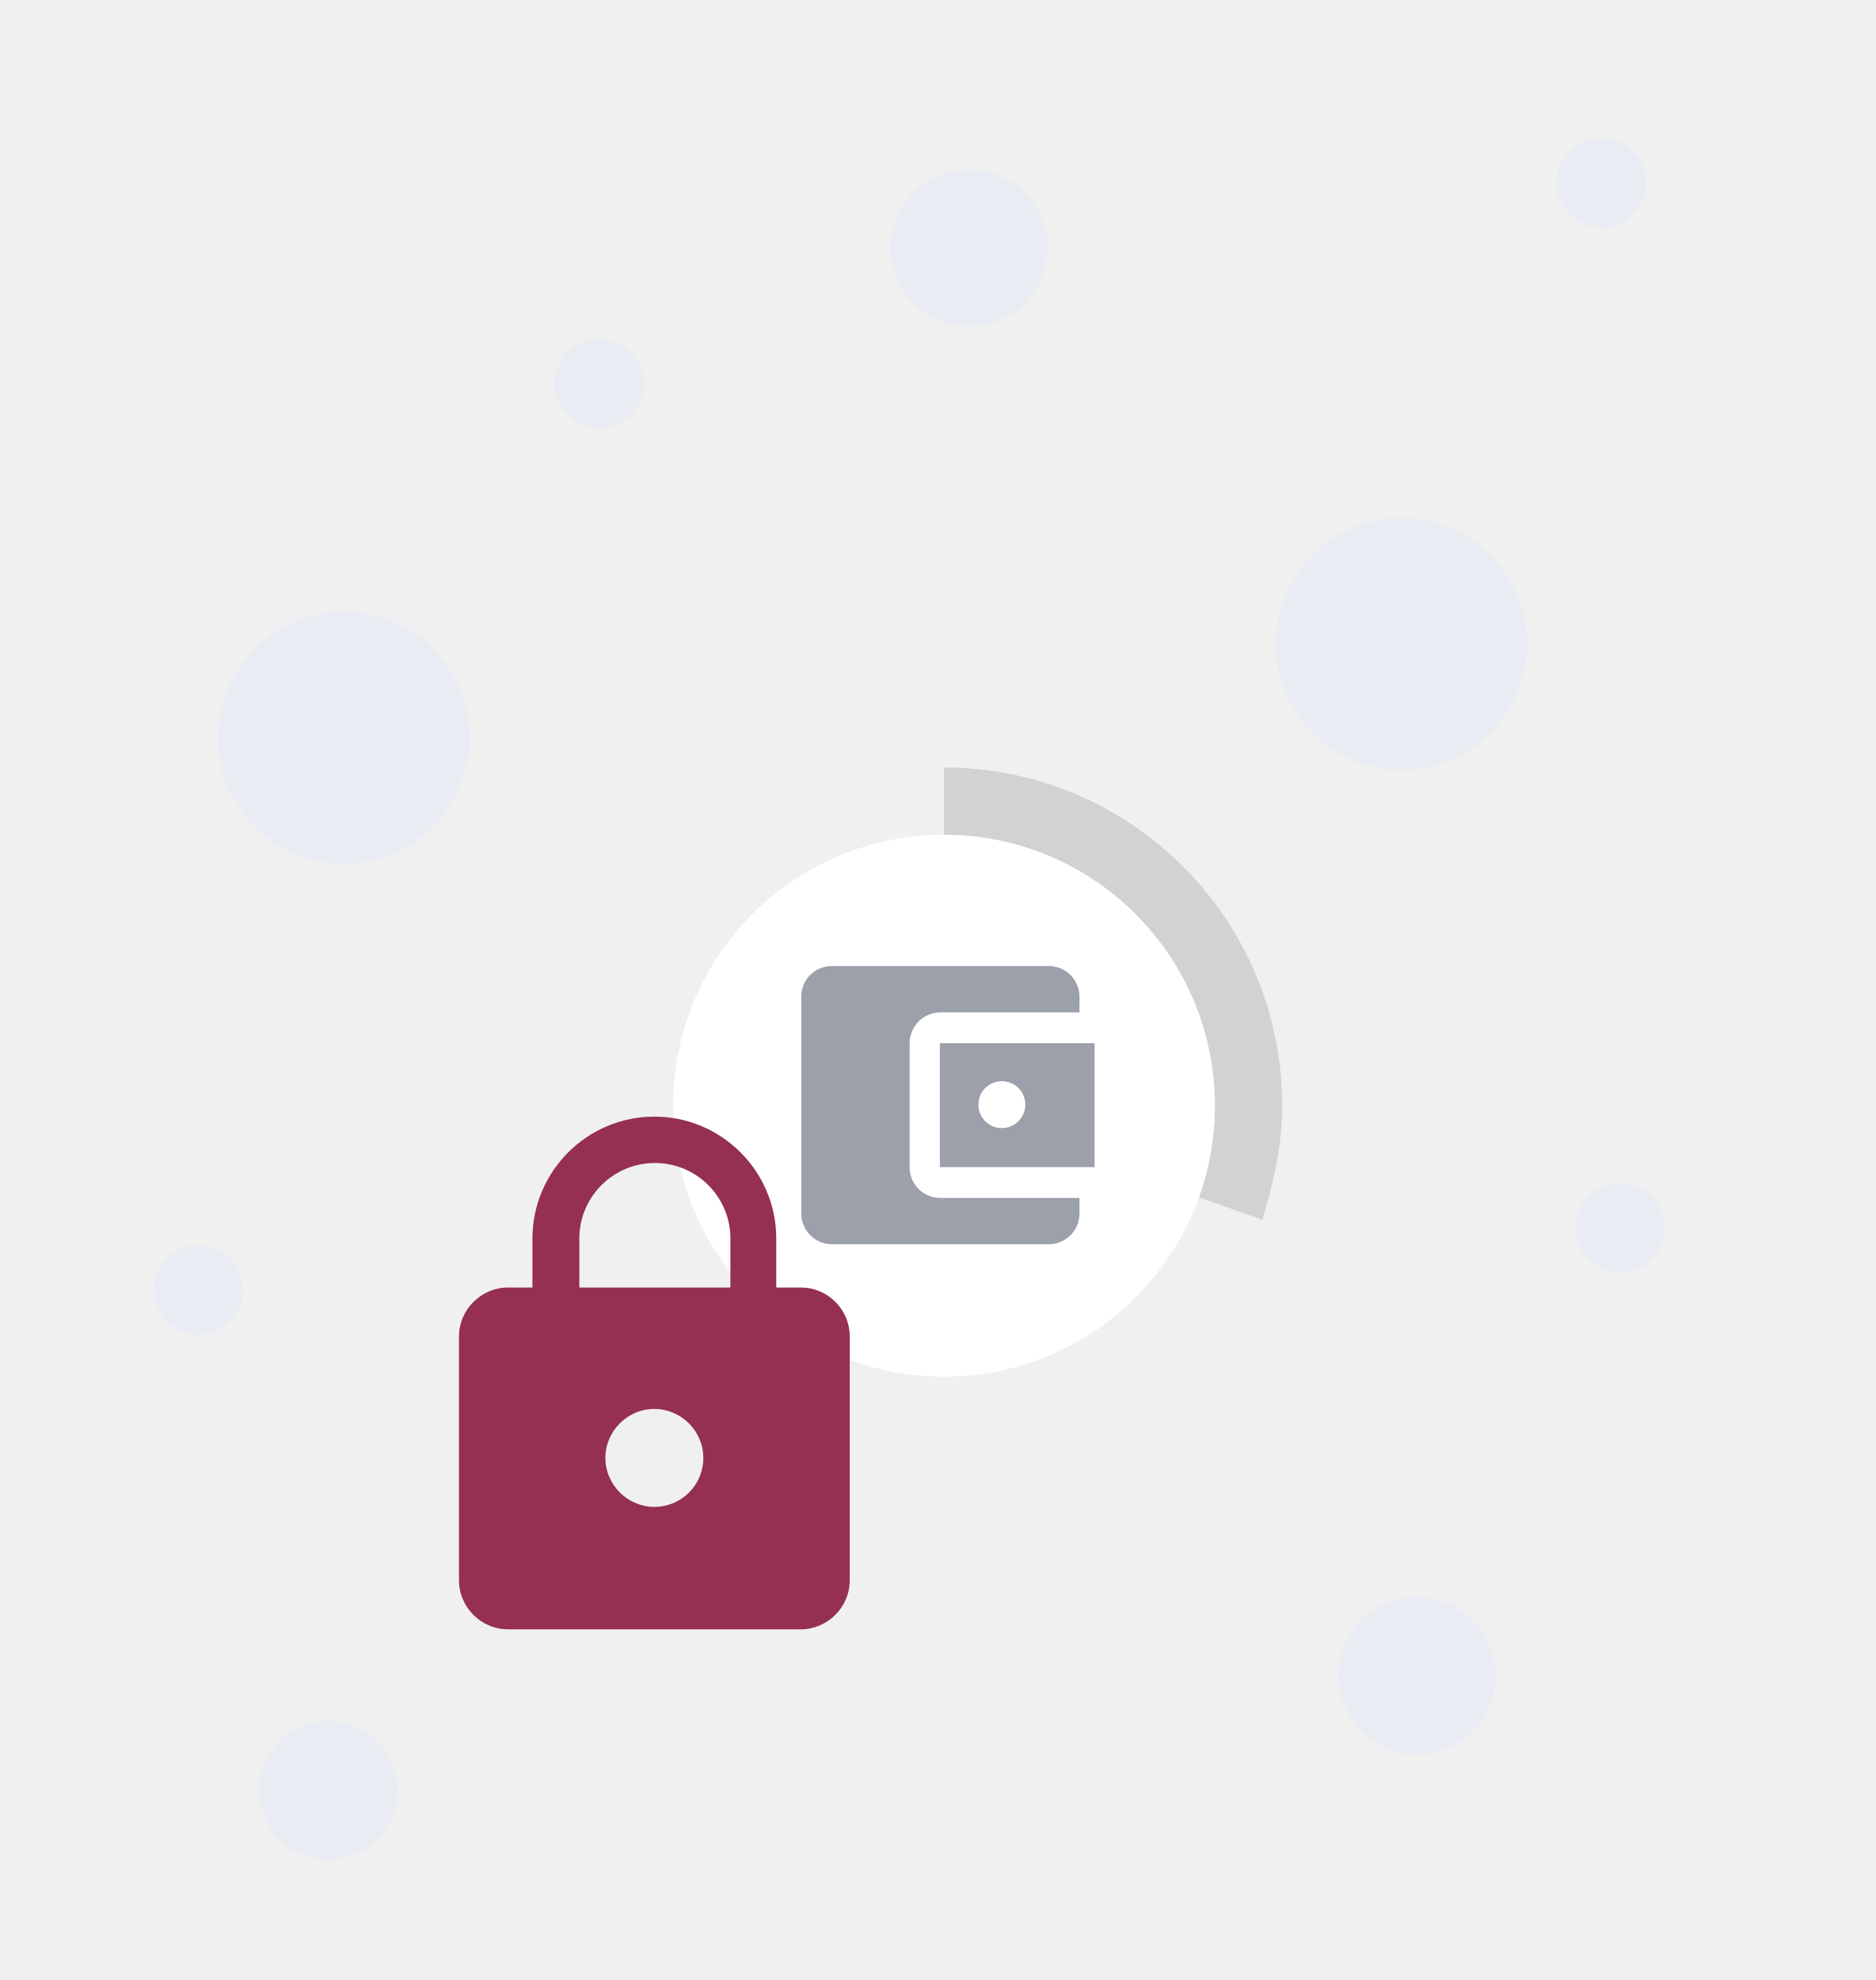
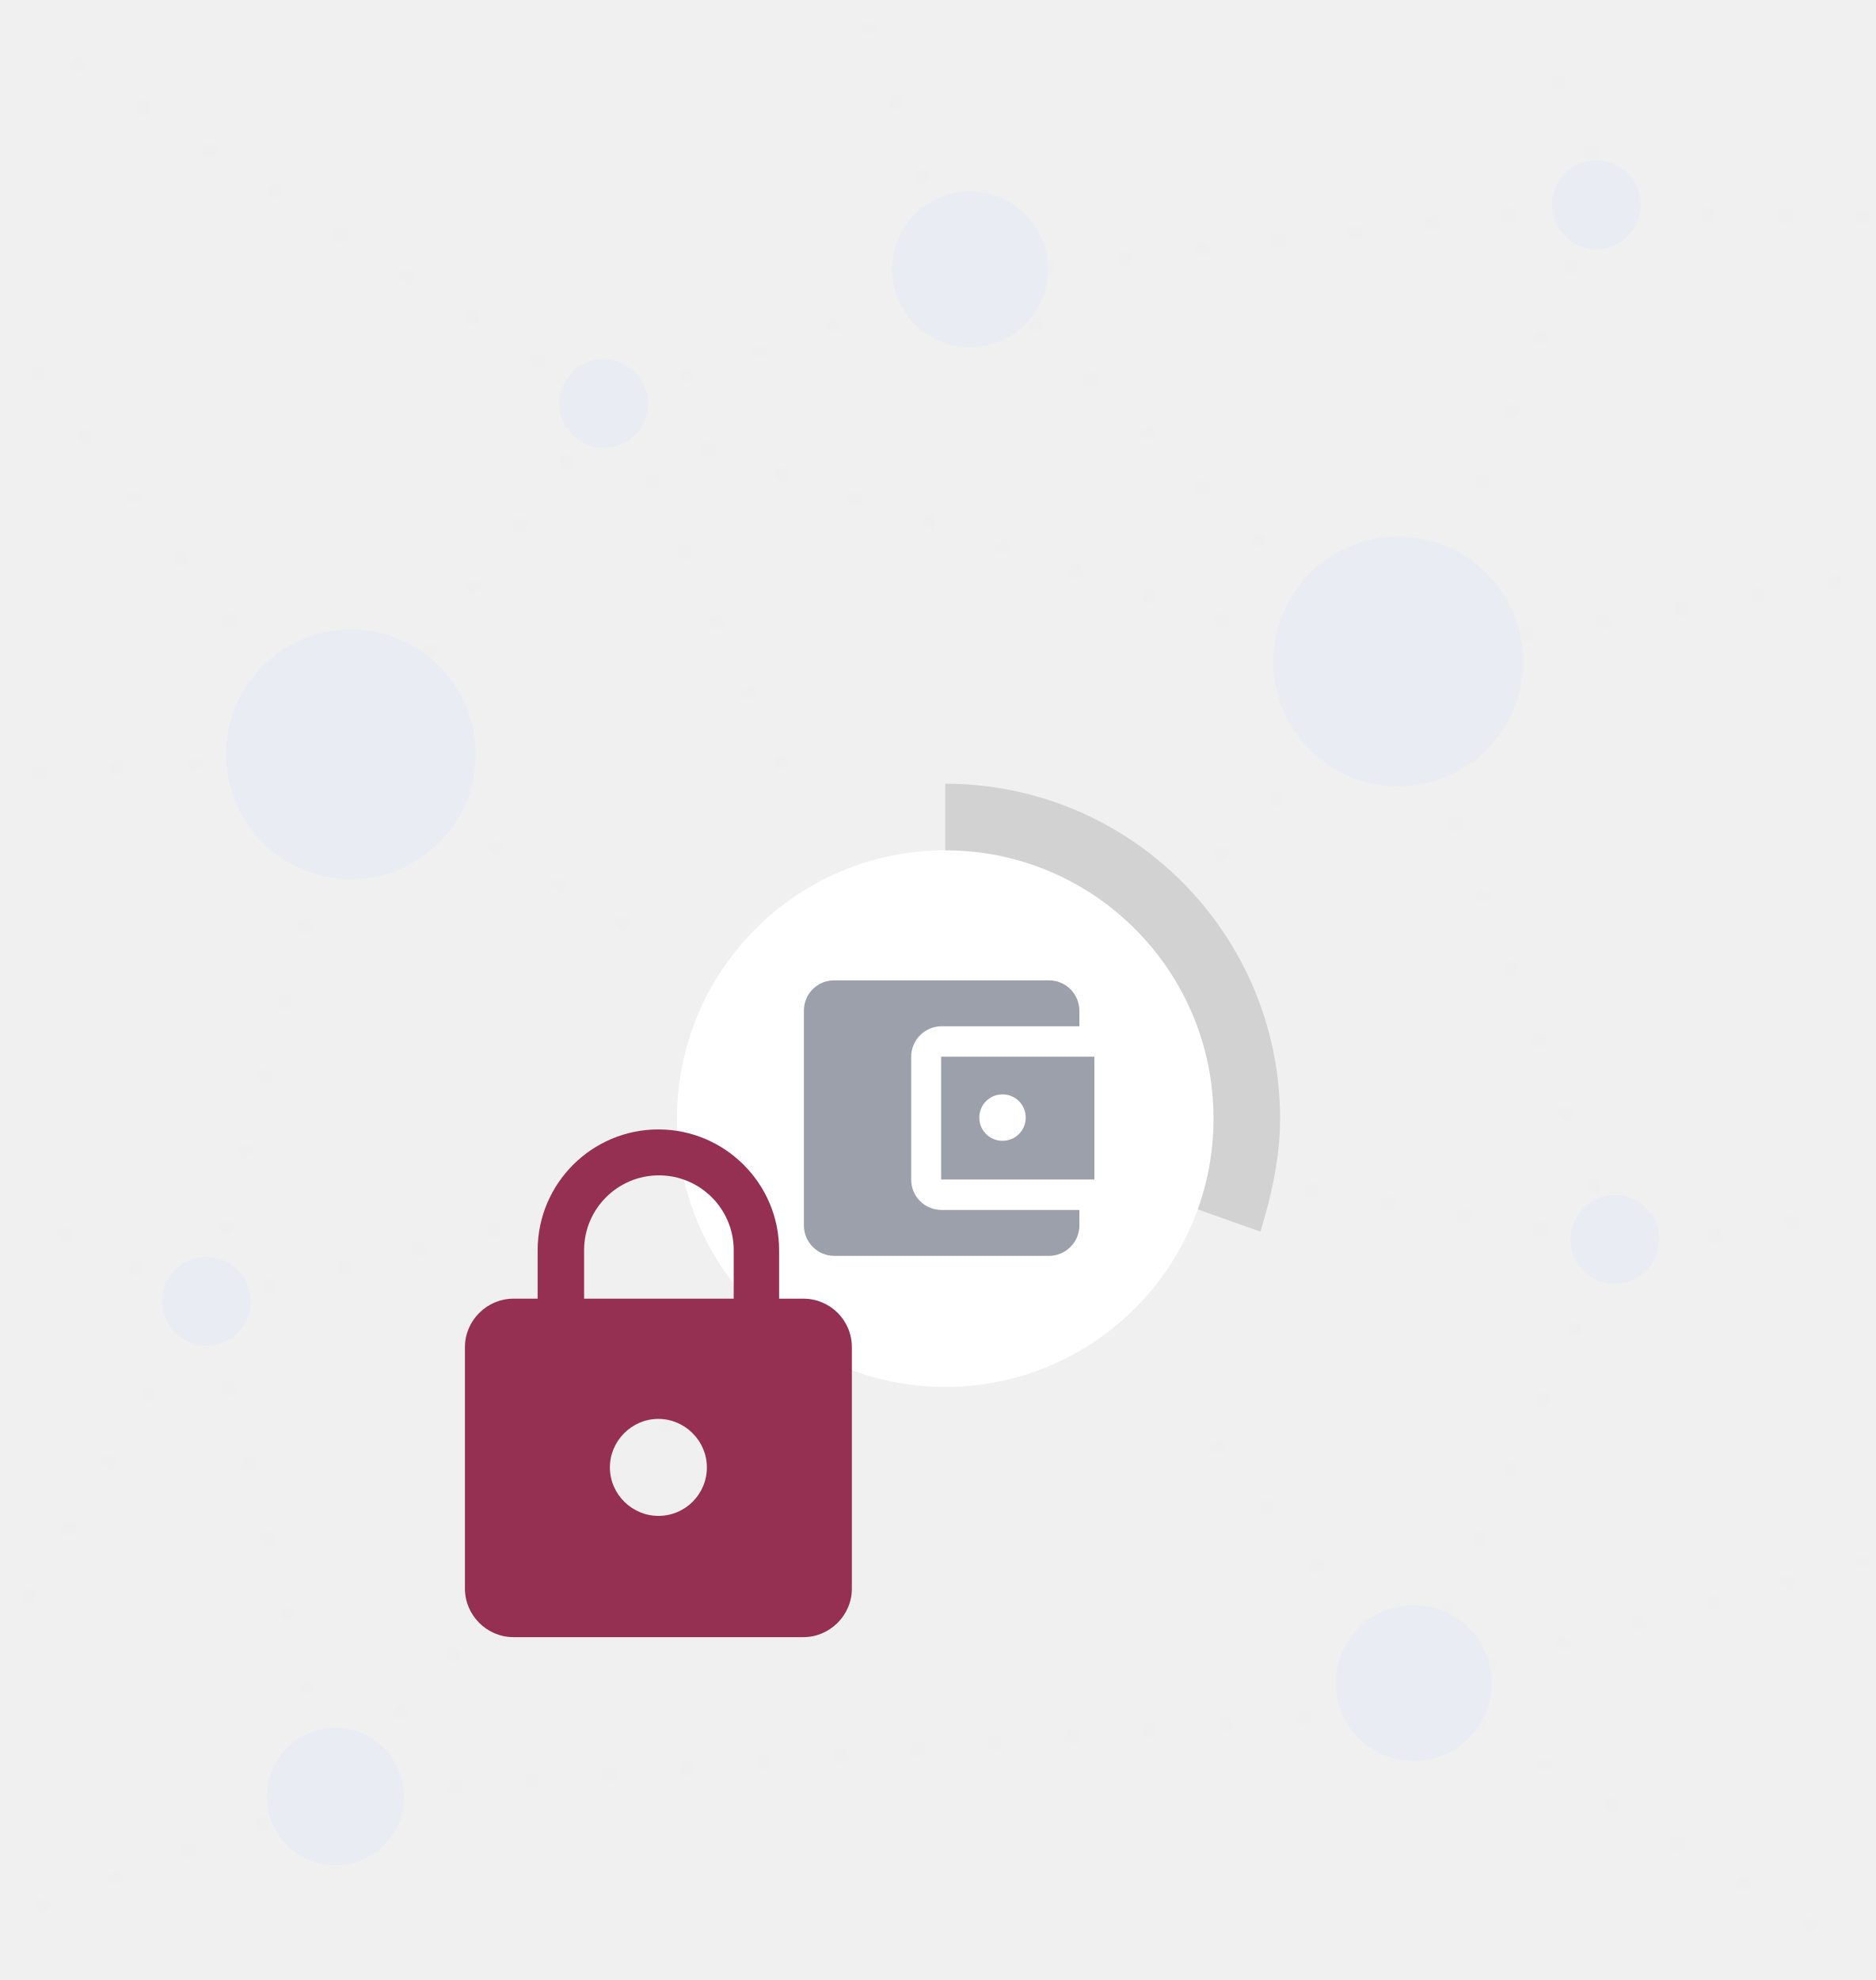
- <svg xmlns="http://www.w3.org/2000/svg" xmlns:xlink="http://www.w3.org/1999/xlink" version="1.1" id="Ebene_1" x="0px" y="0px" viewBox="0 0 360 380" style="enable-background:new 0 0 360 380;" xml:space="preserve">
+ <svg xmlns="http://www.w3.org/2000/svg" xmlns:xlink="http://www.w3.org/1999/xlink" enable-background="new 0 0 360 380" version="1.1" viewBox="0 0 360 380" xml:space="preserve">
  <style type="text/css">
	.st0{fill:none;stroke:#EFEFEF;stroke-width:3;stroke-linecap:round;stroke-linejoin:round;}
	.st1{fill:none;stroke:#EFEFEF;stroke-width:3;stroke-linecap:round;stroke-linejoin:round;stroke-dasharray:0,4.769,0,4.769;}
- 	
		.st2{fill:none;stroke:#EFEFEF;stroke-width:3;stroke-linecap:round;stroke-linejoin:round;stroke-dasharray:0,4.769,0,4.769,0,4.769;}
- 	
		.st3{fill:none;stroke:#EFEFEF;stroke-width:3;stroke-linecap:round;stroke-linejoin:round;stroke-miterlimit:10;stroke-dasharray:0,5,0,5,0,5;}
	.st4{fill:#F0F0F0;}
	.st5{fill:#D2D2D2;}
	.st6{clip-path:url(#SVGID_2_);fill:#9BA0AA;}
	.st7{fill:#953052;}
	.st8{fill:#E9ECF2;}
</style>
-   <g>
-     <g>
-       <line class="st0" x1="180" y1="211.1" x2="180" y2="211.1" />
-       <line class="st1" x1="175.9" y1="208.7" x2="169.8" y2="205" />
-       <line class="st2" x1="167.7" y1="203.7" x2="71.6" y2="146.1" />
-       <line class="st0" x1="69.6" y1="144.8" x2="69.6" y2="144.8" />
+   <g transform="matrix(.99026 0 0 .99026 2.0004 4.5515)">
+     <g fill="none" stroke="#efefef" stroke-linecap="round" stroke-linejoin="round" stroke-width="3">
+       <line class="st0" x1="180" x2="180" y1="211.1" y2="211.1" />
+       <line class="st1" x1="175.9" x2="169.8" y1="208.7" y2="205" stroke-dasharray="0, 4.769, 0, 4.769" />
+       <line class="st2" x1="167.7" x2="71.6" y1="203.7" y2="146.1" stroke-dasharray="0, 4.769, 0, 4.769, 0, 4.769" />
+       <line class="st0" x1="69.6" x2="69.6" y1="144.8" y2="144.8" />
    </g>
  </g>
-   <polyline class="st3" points="269.5,127.1 311,235.6 272,321.6 183,214.6 306,235.1 " />
-   <polyline class="st3" points="181.2,212.2 38,247.6 63,343.6 273,326.6 " />
-   <line class="st3" x1="65.5" y1="338.6" x2="178" y2="215.6" />
-   <polyline class="st3" points="38,247.6 65.5,142.6 116,73.6 188.5,48.6 269.5,127.1 119,77.1 181.2,212.2 269.5,127.1 307.4,35.1   188.5,48.6 " />
-   <g>
-     <circle class="st4" cx="181.2" cy="212.2" r="69.8" />
-     <path class="st5" d="M246.1,212.2c0,7.7-1.7,14.9-3.8,21.9c0,0.1-61.1-21.9-61.1-21.9v-64.9C217.1,147.3,246.1,176.4,246.1,212.2z" />
-     <g>
-       <defs>
-         <circle id="SVGID_1_" cx="181.2" cy="212.2" r="52" />
-       </defs>
-       <use xlink:href="#SVGID_1_" style="overflow:visible;fill:#FFFFFF;" />
-       <clipPath id="SVGID_2_">
-         <use xlink:href="#SVGID_1_" style="overflow:visible;" />
-       </clipPath>
-       <path class="st6" d="M207.2,229.9v3c0,3.3-2.7,5.9-5.9,5.9h-41.6c-3.3,0-5.9-2.7-5.9-5.9v-41.6c0-3.3,2.6-5.9,5.9-5.9h41.6    c3.3,0,5.9,2.7,5.9,5.9v3h-26.7c-3.3,0-5.9,2.7-5.9,5.9V224c0,3.3,2.6,5.9,5.9,5.9H207.2z M180.4,224h29.7v-23.8h-29.7V224z     M192.3,216.5c-2.5,0-4.5-2-4.5-4.5s2-4.5,4.5-4.5c2.5,0,4.5,2,4.5,4.5S194.8,216.5,192.3,216.5z" />
+   <g fill="none" stroke="#efefef" stroke-linecap="round" stroke-linejoin="round" stroke-miterlimit="10">
+     <polyline class="st3" transform="matrix(.99026 0 0 .99026 2.0004 4.5515)" points="269.5 127.1 311 235.6 272 321.6 183 214.6 306 235.1" stroke-dasharray="0, 5, 0, 5, 0, 5" stroke-width="3" />
+     <polyline class="st3" transform="matrix(.99026 0 0 .99026 2.0004 4.5515)" points="181.2 212.2 38 247.6 63 343.6 273 326.6" stroke-dasharray="0, 5, 0, 5, 0, 5" stroke-width="3" />
+     <line class="st3" x1="66.862" x2="178.27" y1="339.85" y2="218.05" stroke-dasharray="0, 4.951, 0, 4.951, 0, 4.951" stroke-width="2.971" />
+     <polyline class="st3" transform="matrix(.99026 0 0 .99026 2.0004 4.5515)" points="38 247.6 65.5 142.6 116 73.6 188.5 48.6 269.5 127.1 119 77.1 181.2 212.2 269.5 127.1 307.4 35.1 188.5 48.6" stroke-dasharray="0, 5, 0, 5, 0, 5" stroke-width="3" />
+   </g>
+   <g transform="matrix(.99026 0 0 .99026 2.0004 4.5515)">
+     <circle class="st4" cx="181.2" cy="212.2" r="69.8" fill="#f0f0f0" />
+     <path class="st5" d="m246.1 212.2c0 7.7-1.7 14.9-3.8 21.9 0 0.1-61.1-21.9-61.1-21.9v-64.9c35.9 0 64.9 29.1 64.9 64.9z" fill="#d2d2d2" />
+     <defs>
+       <circle id="SVGID_1_" cx="181.2" cy="212.2" r="52" />
+     </defs>
+     <use width="100%" height="100%" fill="#ffffff" xlink:href="#SVGID_1_" />
+     <clipPath id="SVGID_2_">
+       <use width="100%" height="100%" xlink:href="#SVGID_1_" />
+     </clipPath>
+     <path class="st6" d="m207.2 229.9v3c0 3.3-2.7 5.9-5.9 5.9h-41.6c-3.3 0-5.9-2.7-5.9-5.9v-41.6c0-3.3 2.6-5.9 5.9-5.9h41.6c3.3 0 5.9 2.7 5.9 5.9v3h-26.7c-3.3 0-5.9 2.7-5.9 5.9v23.8c0 3.3 2.6 5.9 5.9 5.9zm-26.8-5.9h29.7v-23.8h-29.7zm11.9-7.5c-2.5 0-4.5-2-4.5-4.5s2-4.5 4.5-4.5 4.5 2 4.5 4.5-2 4.5-4.5 4.5z" clip-path="url(#SVGID_2_)" fill="#9ba0aa" />
+   </g>
+   <path class="st7" d="m154.2 249.24h-4.654v-9.308c0-12.774-10.398-23.172-23.172-23.172-12.774 0-23.172 10.398-23.172 23.172v9.308h-4.654c-5.05 0-9.308 4.159-9.308 9.308v46.344c0 5.05 4.159 9.308 9.308 9.308h55.653c5.05 0 9.308-4.159 9.308-9.308v-46.344c0-5.149-4.159-9.308-9.308-9.308zm-27.826 41.69c-5.05 0-9.308-4.159-9.308-9.308 0-5.05 4.159-9.308 9.308-9.308 5.05 0 9.308 4.159 9.308 9.308 0 5.149-4.159 9.308-9.308 9.308zm14.458-41.69h-28.718v-9.308c0-7.922 6.437-14.359 14.359-14.359 7.922 0 14.359 6.437 14.359 14.359z" fill="#953052" stroke-width=".99" />
+   <g fill="none" stroke="#efefef" stroke-linecap="round" stroke-linejoin="round" stroke-miterlimit="10">
+     <g stroke-dasharray="0, 4.951, 0, 4.951, 0, 4.951" stroke-width="2.971">
+       <line class="st3" x1="67.357" x2="2.991" y1="144.77" y2="148.63" />
+       <line class="st3" x1="39.63" x2="2" y1="249.74" y2="231.82" />
+       <line class="st3" x1="64.387" x2="1.505" y1="344.8" y2="368.08" />
+       <line class="st3" x1="36.164" x2="2" y1="254.69" y2="312.52" />
+     </g>
+     <polyline class="st3" transform="matrix(.99026 0 0 .99026 2.0004 4.5515)" points="359 298 272 322 359 374.5" stroke-dasharray="0, 5, 0, 5, 0, 5" stroke-width="3" />
+     <line class="st3" x1="314.43" x2="358" y1="239.84" y2="231.92" stroke-dasharray="0, 4.951, 0, 4.951, 0, 4.951" stroke-width="2.971" />
+     <line class="st3" x1="278.28" x2="358.49" y1="124.47" y2="110.61" stroke-dasharray="0, 4.951, 0, 4.951, 0, 4.951" stroke-width="2.971" />
+     <polyline class="st3" transform="matrix(.99026 0 0 .99026 2.0004 4.5515)" points="359 37.5 312 36.6 295 0.5" stroke-dasharray="0, 5, 0, 5, 0, 5" stroke-width="3" />
+     <g stroke-dasharray="0, 4.951, 0, 4.951, 0, 4.951" stroke-width="2.971">
+       <line class="st3" x1="182.23" x2="166.38" y1="47.727" y2="4.551" />
+       <line class="st3" x1="115.88" x2="2.495" y1="77.435" y2="4.551" />
+       <line class="st3" x1="62.406" x2="1.505" y1="142.79" y2="64.462" />
    </g>
  </g>
-   <path class="st7" d="M153.7,247.1h-4.7v-9.4c0-12.9-10.5-23.4-23.4-23.4c-12.9,0-23.4,10.5-23.4,23.4v9.4h-4.7  c-5.1,0-9.4,4.2-9.4,9.4v46.8c0,5.1,4.2,9.4,9.4,9.4h56.2c5.1,0,9.4-4.2,9.4-9.4v-46.8C163.1,251.3,158.9,247.1,153.7,247.1z   M125.6,289.2c-5.1,0-9.4-4.2-9.4-9.4c0-5.1,4.2-9.4,9.4-9.4c5.1,0,9.4,4.2,9.4,9.4C135,285,130.8,289.2,125.6,289.2z M140.2,247.1  h-29v-9.4c0-8,6.5-14.5,14.5-14.5c8,0,14.5,6.5,14.5,14.5V247.1z" />
-   <line class="st3" x1="66" y1="141.6" x2="1" y2="145.5" />
-   <line class="st3" x1="38" y1="247.6" x2="0" y2="229.5" />
-   <line class="st3" x1="63" y1="343.6" x2="-0.5" y2="367.1" />
-   <line class="st3" x1="34.5" y1="252.6" x2="0" y2="311" />
-   <polyline class="st3" points="359,298 272,322 359,374.5 " />
-   <line class="st3" x1="315.5" y1="237.6" x2="359.5" y2="229.6" />
-   <line class="st3" x1="279" y1="121.1" x2="360" y2="107.1" />
-   <polyline class="st3" points="359,37.5 312,36.6 295,0.5 " />
-   <line class="st3" x1="182" y1="43.6" x2="166" y2="0" />
-   <line class="st3" x1="115" y1="73.6" x2="0.5" y2="0" />
-   <line class="st3" x1="61" y1="139.6" x2="-0.5" y2="60.5" />
-   <circle class="st8" cx="269" cy="123.6" r="24.2" />
-   <circle class="st8" cx="186" cy="47.6" r="15.1" />
-   <circle class="st8" cx="307.4" cy="35.1" r="8.6" />
-   <circle class="st8" cx="38" cy="247.6" r="8.6" />
-   <circle class="st8" cx="311" cy="235.6" r="8.6" />
-   <circle class="st8" cx="115" cy="73.6" r="8.6" />
-   <circle class="st8" cx="63" cy="343.6" r="13.3" />
-   <circle class="st8" cx="66" cy="141.6" r="24.2" />
-   <circle class="st8" cx="272" cy="321.6" r="15.1" />
+   <g fill="#e9ecf2" stroke-width=".99">
+     <circle class="st8" cx="268.38" cy="126.95" r="23.964" />
+     <circle class="st8" cx="186.19" cy="51.688" r="14.953" />
+     <circle class="st8" cx="306.41" cy="39.31" r="8.516" />
+     <circle class="st8" cx="39.63" cy="249.74" r="8.516" />
+     <circle class="st8" cx="309.97" cy="237.86" r="8.516" />
+     <circle class="st8" cx="115.88" cy="77.435" r="8.516" />
+     <circle class="st8" cx="64.387" cy="344.8" r="13.17" />
+     <circle class="st8" cx="67.357" cy="144.77" r="23.964" />
+     <circle class="st8" cx="271.35" cy="323.02" r="14.953" />
+   </g>
</svg>
